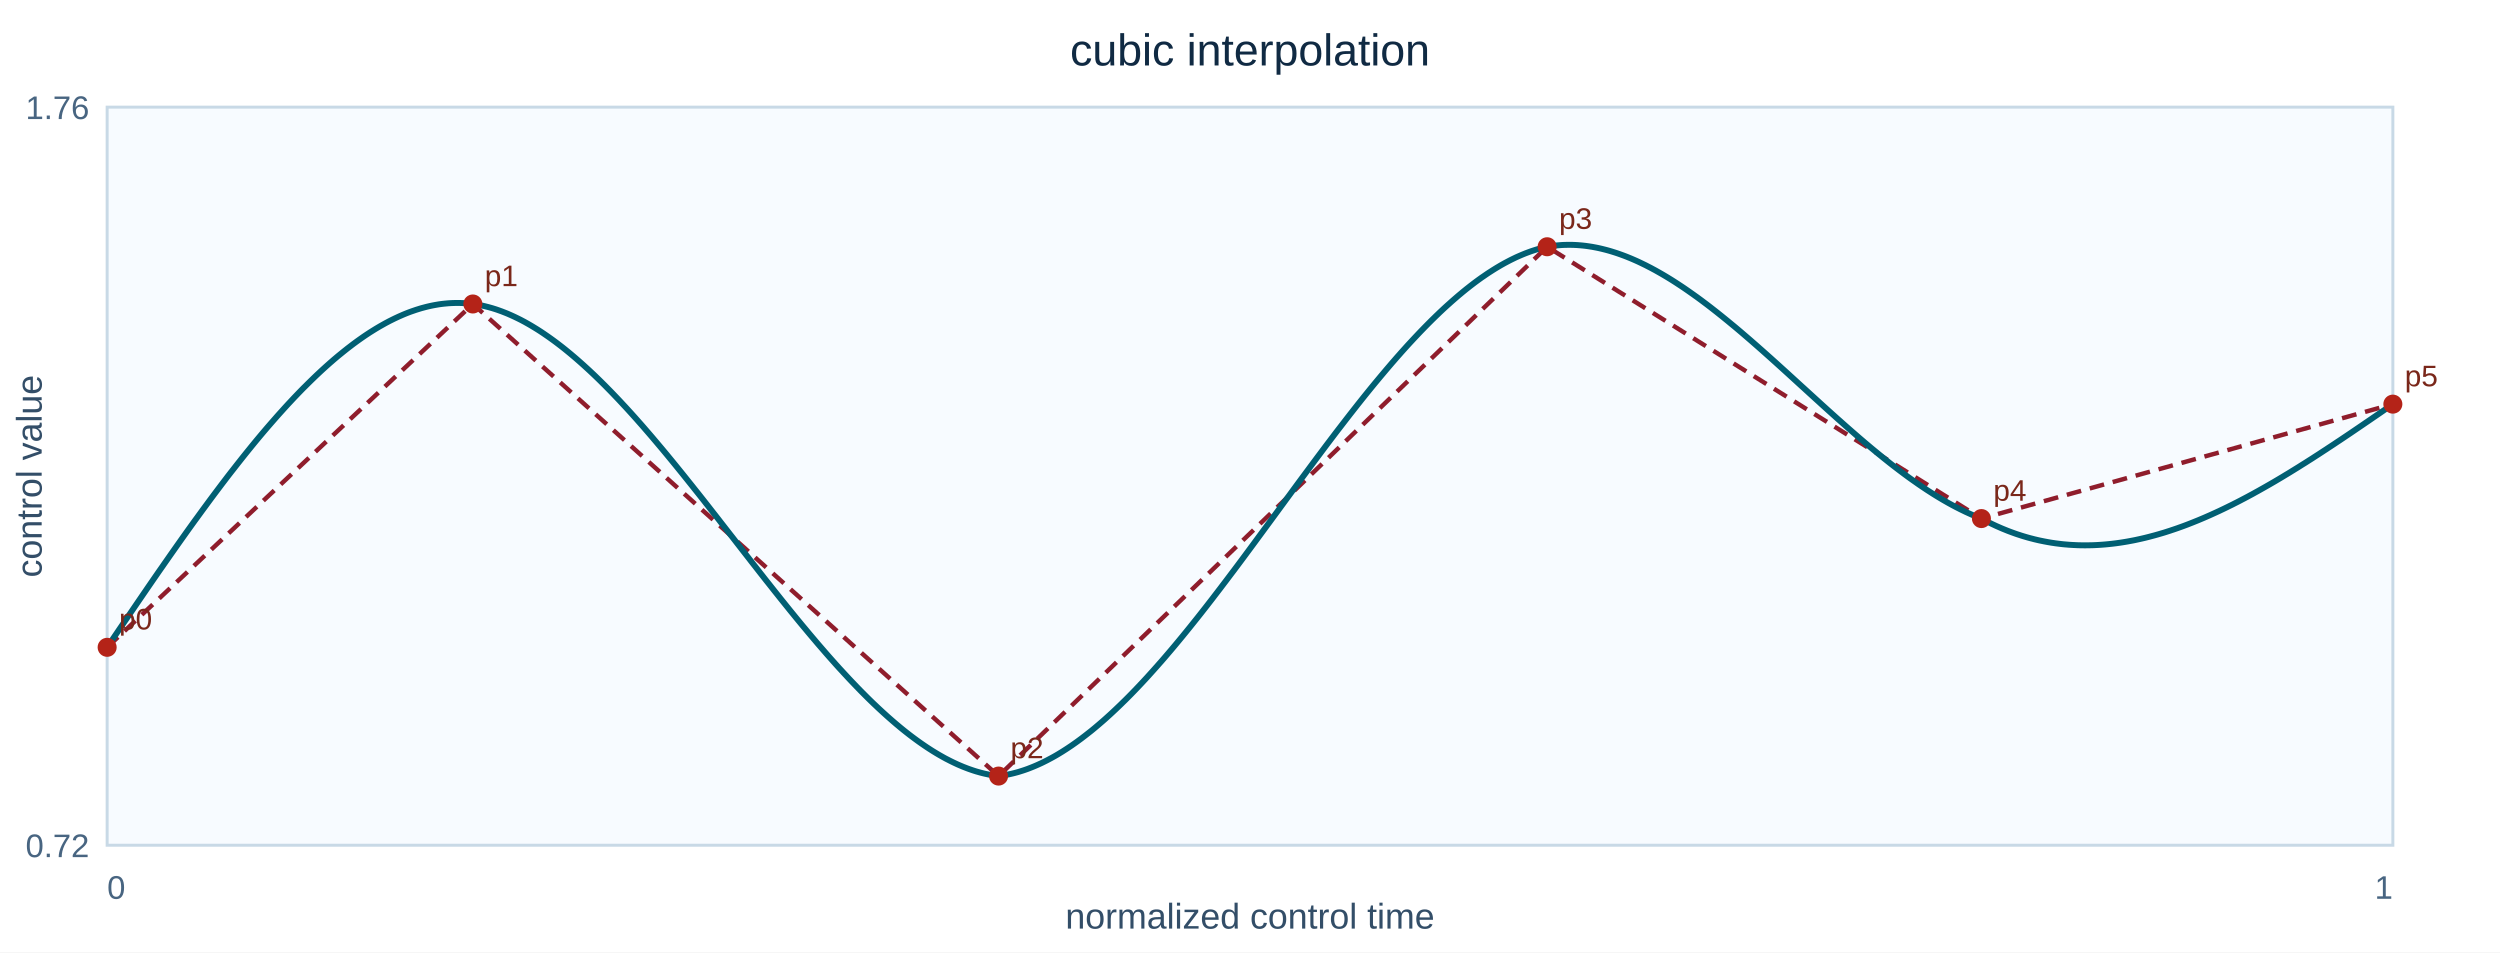
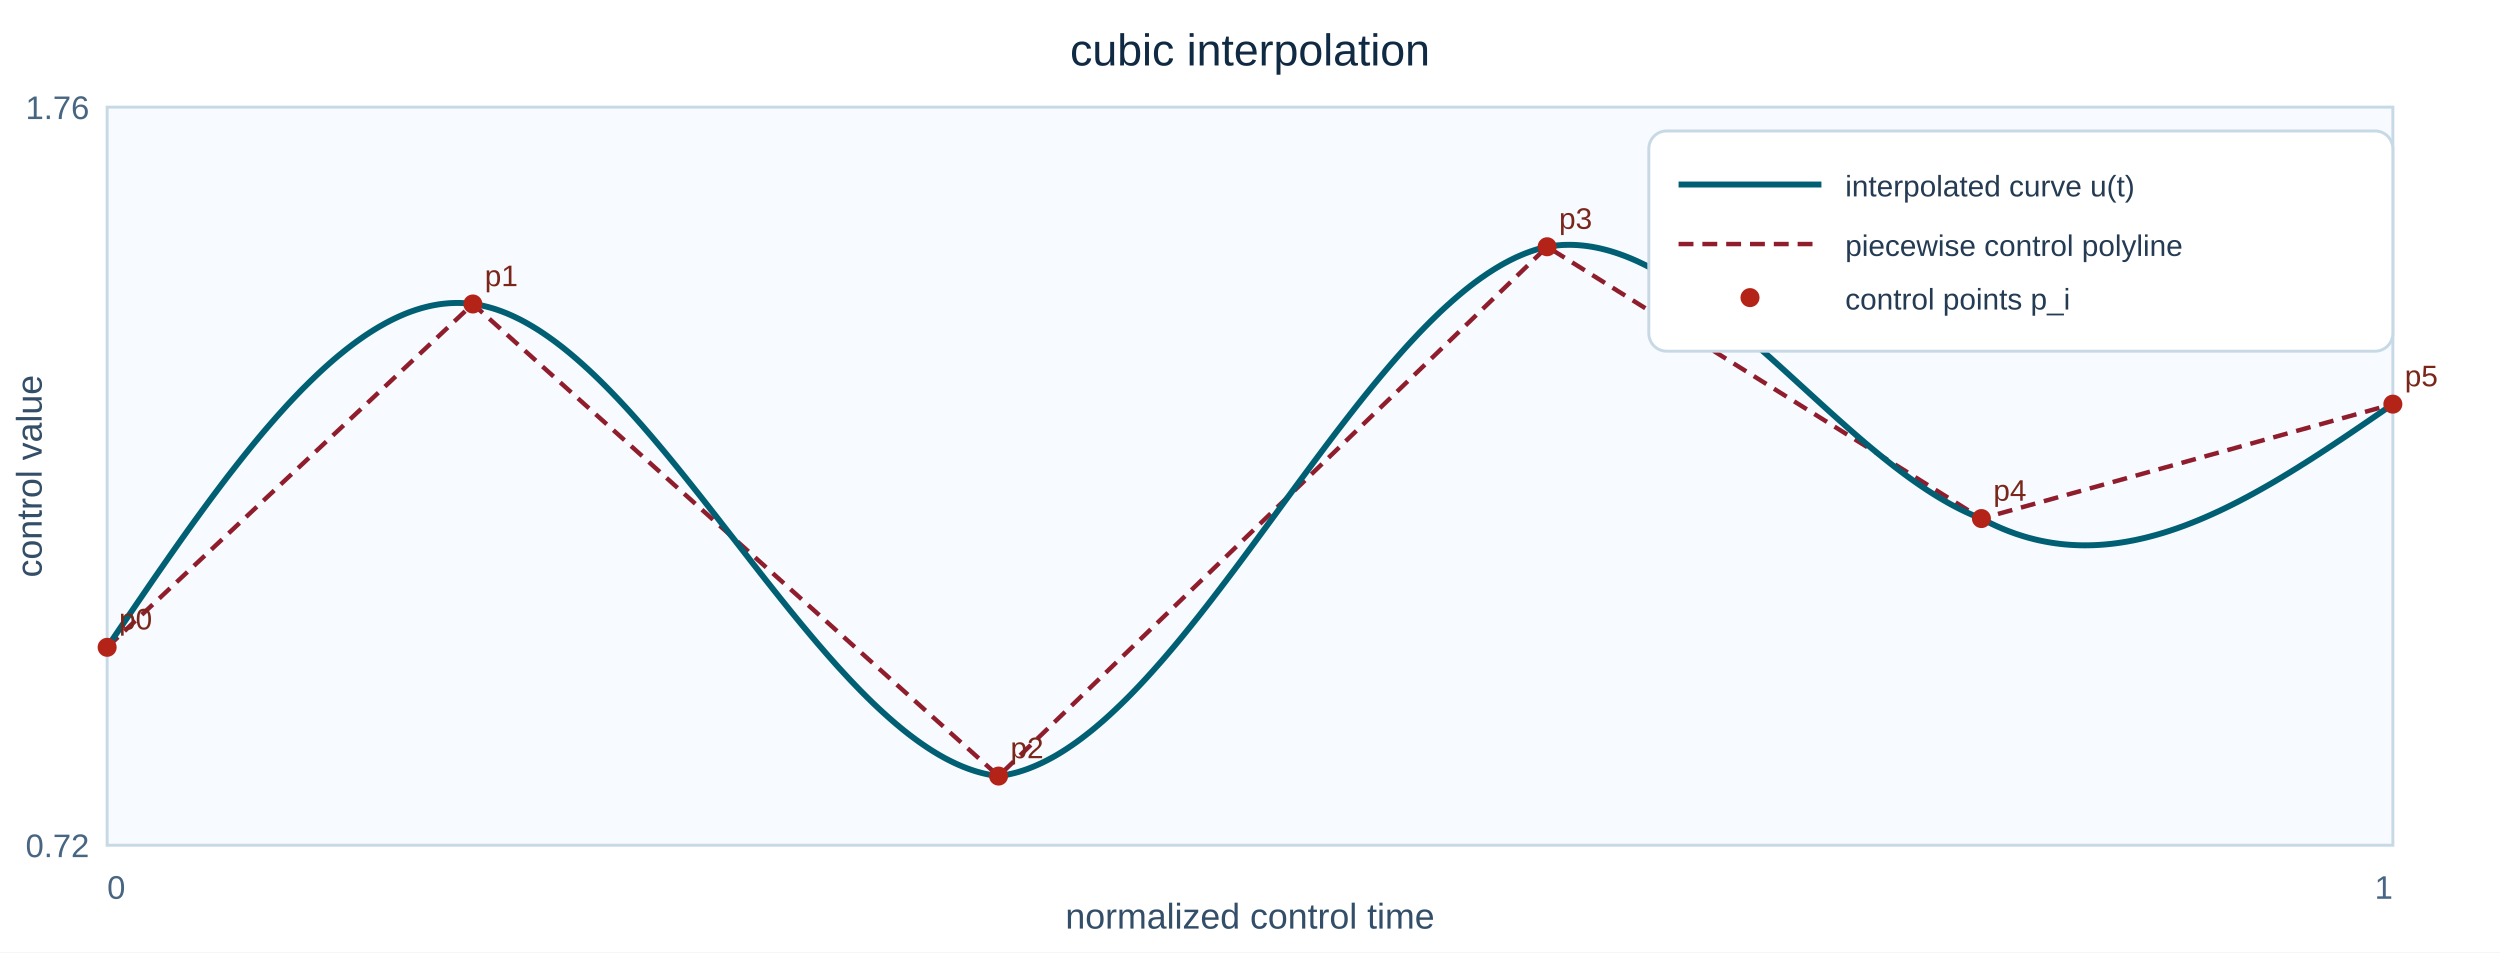
<svg xmlns="http://www.w3.org/2000/svg" width="840" height="320" viewBox="0 0 840 320">
  <rect x="0" y="0" width="840" height="320" fill="#ffffff" />
  <rect x="36" y="36" width="768" height="248" fill="#f7fbff" stroke="#c8d9e6" />
  <polyline fill="none" stroke="#8f1d2c" stroke-width="1.5" stroke-dasharray="5 3" points="36.00,217.50 158.88,102.14 335.52,260.76 519.84,82.91 665.76,174.24 804.00,135.79" />
  <polyline fill="none" stroke="#005f73" stroke-width="2" points="36.00,217.50 36.64,216.56 37.28,215.61 37.92,214.67 38.56,213.72 39.20,212.78 39.84,211.83 40.48,210.89 41.12,209.95 41.76,209.00 42.41,208.06 43.05,207.12 43.69,206.18 44.33,205.24 44.97,204.30 45.61,203.36 46.25,202.42 46.89,201.48 47.53,200.55 48.17,199.61 48.81,198.68 49.45,197.74 50.09,196.81 50.73,195.88 51.37,194.95 52.01,194.02 52.65,193.10 53.29,192.17 53.93,191.25 54.58,190.33 55.22,189.40 55.86,188.49 56.50,187.57 57.14,186.65 57.78,185.74 58.42,184.83 59.06,183.92 59.70,183.01 60.34,182.11 60.98,181.20 61.62,180.30 62.26,179.40 62.90,178.50 63.54,177.61 64.18,176.72 64.82,175.83 65.46,174.94 66.11,174.06 66.75,173.18 67.39,172.30 68.03,171.42 68.67,170.55 69.31,169.68 69.95,168.81 70.59,167.94 71.23,167.08 71.87,166.22 72.51,165.37 73.15,164.52 73.79,163.67 74.43,162.82 75.07,161.98 75.71,161.14 76.35,160.30 76.99,159.47 77.63,158.64 78.28,157.82 78.92,157.00 79.56,156.18 80.20,155.37 80.84,154.56 81.48,153.75 82.12,152.95 82.76,152.15 83.40,151.36 84.04,150.57 84.68,149.78 85.32,149.00 85.96,148.22 86.60,147.45 87.24,146.68 87.88,145.92 88.52,145.16 89.16,144.41 89.80,143.66 90.45,142.91 91.09,142.17 91.73,141.44 92.37,140.71 93.01,139.98 93.65,139.26 94.29,138.55 94.93,137.84 95.57,137.13 96.21,136.43 96.85,135.73 97.49,135.05 98.13,134.36 98.77,133.68 99.41,133.01 100.05,132.34 100.69,131.68 101.33,131.02 101.97,130.37 102.62,129.73 103.26,129.09 103.90,128.46 104.54,127.83 105.18,127.21 105.82,126.59 106.46,125.98 107.10,125.38 107.74,124.78 108.38,124.19 109.02,123.61 109.66,123.03 110.30,122.46 110.94,121.89 111.58,121.34 112.22,120.78 112.86,120.24 113.50,119.70 114.15,119.17 114.79,118.65 115.43,118.13 116.07,117.62 116.71,117.11 117.35,116.62 117.99,116.13 118.63,115.64 119.27,115.17 119.91,114.70 120.55,114.24 121.19,113.79 121.83,113.34 122.47,112.90 123.11,112.47 123.75,112.05 124.39,111.63 125.03,111.23 125.67,110.83 126.32,110.43 126.96,110.05 127.60,109.67 128.24,109.31 128.88,108.95 129.52,108.59 130.16,108.25 130.80,107.91 131.44,107.59 132.08,107.27 132.72,106.96 133.36,106.66 134.00,106.36 134.64,106.08 135.28,105.80 135.92,105.53 136.56,105.27 137.20,105.02 137.84,104.78 138.49,104.55 139.13,104.33 139.77,104.11 140.41,103.91 141.05,103.71 141.69,103.52 142.33,103.35 142.97,103.18 143.61,103.02 144.25,102.87 144.89,102.73 145.53,102.60 146.17,102.48 146.81,102.37 147.45,102.26 148.09,102.17 148.73,102.09 149.37,102.02 150.02,101.96 150.66,101.90 151.30,101.86 151.94,101.83 152.58,101.81 153.22,101.79 153.86,101.79 154.50,101.80 155.14,101.82 155.78,101.85 156.42,101.89 157.06,101.94 157.70,102.00 158.34,102.07 158.98,102.15 159.62,102.25 160.26,102.35 160.90,102.46 161.54,102.59 162.19,102.72 162.83,102.87 163.47,103.03 164.11,103.19 164.75,103.37 165.39,103.55 166.03,103.75 166.67,103.95 167.31,104.17 167.95,104.40 168.59,104.63 169.23,104.88 169.87,105.13 170.51,105.39 171.15,105.67 171.79,105.95 172.43,106.24 173.07,106.54 173.71,106.85 174.36,107.17 175.00,107.49 175.64,107.83 176.28,108.17 176.92,108.53 177.56,108.89 178.20,109.26 178.84,109.64 179.48,110.03 180.12,110.42 180.76,110.82 181.40,111.23 182.04,111.65 182.68,112.08 183.32,112.52 183.96,112.96 184.60,113.41 185.24,113.87 185.88,114.33 186.53,114.81 187.17,115.29 187.81,115.78 188.45,116.27 189.09,116.77 189.73,117.28 190.37,117.80 191.01,118.32 191.65,118.85 192.29,119.39 192.93,119.93 193.57,120.48 194.21,121.04 194.85,121.60 195.49,122.17 196.13,122.74 196.77,123.33 197.41,123.91 198.06,124.51 198.70,125.11 199.34,125.71 199.98,126.32 200.62,126.94 201.26,127.56 201.90,128.19 202.54,128.83 203.18,129.46 203.82,130.11 204.46,130.76 205.10,131.41 205.74,132.07 206.38,132.74 207.02,133.41 207.66,134.08 208.30,134.76 208.94,135.45 209.58,136.14 210.23,136.83 210.87,137.53 211.51,138.23 212.15,138.94 212.79,139.65 213.43,140.36 214.07,141.08 214.71,141.81 215.35,142.53 215.99,143.26 216.63,144.00 217.27,144.74 217.91,145.48 218.55,146.22 219.19,146.97 219.83,147.73 220.47,148.48 221.11,149.24 221.75,150.00 222.40,150.77 223.04,151.54 223.68,152.31 224.32,153.08 224.96,153.86 225.60,154.64 226.24,155.42 226.88,156.20 227.52,156.99 228.16,157.78 228.80,158.57 229.44,159.36 230.08,160.16 230.72,160.96 231.36,161.76 232.00,162.56 232.64,163.36 233.28,164.17 233.92,164.97 234.57,165.78 235.21,166.59 235.85,167.40 236.49,168.21 237.13,169.03 237.77,169.84 238.41,170.66 239.05,171.48 239.69,172.30 240.33,173.11 240.97,173.93 241.61,174.75 242.25,175.58 242.89,176.40 243.53,177.22 244.17,178.04 244.81,178.86 245.45,179.69 246.10,180.51 246.74,181.33 247.38,182.16 248.02,182.98 248.66,183.80 249.30,184.63 249.94,185.45 250.58,186.27 251.22,187.09 251.86,187.91 252.50,188.74 253.14,189.56 253.78,190.37 254.42,191.19 255.06,192.01 255.70,192.83 256.34,193.64 256.98,194.46 257.62,195.27 258.27,196.08 258.91,196.89 259.55,197.70 260.19,198.51 260.83,199.31 261.47,200.11 262.11,200.92 262.75,201.72 263.39,202.51 264.03,203.31 264.67,204.10 265.31,204.90 265.95,205.69 266.59,206.47 267.23,207.26 267.87,208.04 268.51,208.82 269.15,209.60 269.79,210.37 270.44,211.14 271.08,211.91 271.72,212.68 272.36,213.44 273.00,214.20 273.64,214.95 274.28,215.71 274.92,216.46 275.56,217.20 276.20,217.94 276.84,218.68 277.48,219.42 278.12,220.15 278.76,220.88 279.40,221.60 280.04,222.32 280.68,223.04 281.32,223.75 281.96,224.46 282.61,225.16 283.25,225.86 283.89,226.55 284.53,227.24 285.17,227.93 285.81,228.61 286.45,229.28 287.09,229.95 287.73,230.62 288.37,231.28 289.01,231.94 289.65,232.59 290.29,233.23 290.93,233.87 291.57,234.51 292.21,235.14 292.85,235.76 293.49,236.38 294.14,236.99 294.78,237.60 295.42,238.20 296.06,238.79 296.70,239.38 297.34,239.96 297.98,240.54 298.62,241.11 299.26,241.67 299.90,242.23 300.54,242.78 301.18,243.33 301.82,243.86 302.46,244.40 303.10,244.92 303.74,245.44 304.38,245.95 305.02,246.45 305.66,246.95 306.31,247.44 306.95,247.92 307.59,248.39 308.23,248.86 308.87,249.32 309.51,249.77 310.15,250.21 310.79,250.65 311.43,251.08 312.07,251.50 312.71,251.91 313.35,252.32 313.99,252.71 314.63,253.10 315.27,253.48 315.91,253.85 316.55,254.21 317.19,254.57 317.83,254.92 318.48,255.25 319.12,255.58 319.76,255.90 320.40,256.21 321.04,256.51 321.68,256.81 322.32,257.09 322.96,257.36 323.60,257.63 324.24,257.88 324.88,258.13 325.52,258.37 326.16,258.59 326.80,258.81 327.44,259.02 328.08,259.22 328.72,259.40 329.36,259.58 330.01,259.75 330.65,259.91 331.29,260.05 331.93,260.19 332.57,260.32 333.21,260.43 333.85,260.54 334.49,260.63 335.13,260.72 335.77,260.73 336.41,260.64 337.05,260.54 337.69,260.43 338.33,260.31 338.97,260.18 339.61,260.04 340.25,259.89 340.89,259.73 341.53,259.56 342.18,259.38 342.82,259.18 343.46,258.98 344.10,258.77 344.74,258.55 345.38,258.32 346.02,258.07 346.66,257.82 347.30,257.56 347.94,257.29 348.58,257.01 349.22,256.72 349.86,256.43 350.50,256.12 351.14,255.80 351.78,255.48 352.42,255.14 353.06,254.80 353.70,254.45 354.35,254.09 354.99,253.72 355.63,253.34 356.27,252.95 356.91,252.56 357.55,252.15 358.19,251.74 358.83,251.32 359.47,250.89 360.11,250.46 360.75,250.01 361.39,249.56 362.03,249.10 362.67,248.63 363.31,248.16 363.95,247.67 364.59,247.18 365.23,246.68 365.87,246.18 366.52,245.67 367.16,245.15 367.80,244.62 368.44,244.08 369.08,243.54 369.72,242.99 370.36,242.44 371.00,241.88 371.64,241.31 372.28,240.73 372.92,240.15 373.56,239.56 374.20,238.96 374.84,238.36 375.48,237.75 376.12,237.14 376.76,236.52 377.40,235.89 378.05,235.26 378.69,234.62 379.33,233.98 379.97,233.33 380.61,232.67 381.25,232.01 381.89,231.34 382.53,230.67 383.17,229.99 383.81,229.31 384.45,228.62 385.09,227.93 385.73,227.23 386.37,226.52 387.01,225.81 387.65,225.10 388.29,224.38 388.93,223.66 389.57,222.93 390.22,222.20 390.86,221.46 391.50,220.72 392.14,219.97 392.78,219.22 393.42,218.47 394.06,217.71 394.70,216.95 395.34,216.18 395.98,215.41 396.62,214.63 397.26,213.86 397.90,213.07 398.54,212.29 399.18,211.50 399.82,210.71 400.46,209.91 401.10,209.11 401.74,208.31 402.39,207.50 403.03,206.69 403.67,205.88 404.31,205.06 404.95,204.25 405.59,203.43 406.23,202.60 406.87,201.78 407.51,200.95 408.15,200.11 408.79,199.28 409.43,198.44 410.07,197.61 410.71,196.76 411.35,195.92 411.99,195.08 412.63,194.23 413.27,193.38 413.91,192.53 414.56,191.68 415.20,190.82 415.84,189.97 416.48,189.11 417.12,188.25 417.76,187.39 418.40,186.53 419.04,185.66 419.68,184.80 420.32,183.93 420.96,183.07 421.60,182.20 422.24,181.33 422.88,180.46 423.52,179.59 424.16,178.72 424.80,177.85 425.44,176.98 426.09,176.10 426.73,175.23 427.37,174.36 428.01,173.48 428.65,172.61 429.29,171.74 429.93,170.86 430.57,169.99 431.21,169.12 431.85,168.24 432.49,167.37 433.13,166.50 433.77,165.63 434.41,164.75 435.05,163.88 435.69,163.01 436.33,162.14 436.97,161.27 437.61,160.41 438.26,159.54 438.90,158.67 439.54,157.81 440.18,156.94 440.82,156.08 441.46,155.22 442.10,154.36 442.74,153.50 443.38,152.65 444.02,151.79 444.66,150.94 445.30,150.08 445.94,149.23 446.58,148.39 447.22,147.54 447.86,146.70 448.50,145.85 449.14,145.01 449.78,144.18 450.43,143.34 451.07,142.51 451.71,141.68 452.35,140.85 452.99,140.03 453.63,139.20 454.27,138.39 454.91,137.57 455.55,136.76 456.19,135.94 456.83,135.14 457.47,134.33 458.11,133.53 458.75,132.73 459.39,131.94 460.03,131.15 460.67,130.36 461.31,129.58 461.95,128.80 462.60,128.02 463.24,127.25 463.88,126.48 464.52,125.72 465.16,124.96 465.80,124.20 466.44,123.45 467.08,122.70 467.72,121.95 468.36,121.22 469.00,120.48 469.64,119.75 470.28,119.03 470.92,118.30 471.56,117.59 472.20,116.88 472.84,116.17 473.48,115.47 474.13,114.77 474.77,114.08 475.41,113.40 476.05,112.72 476.69,112.04 477.33,111.37 477.97,110.71 478.61,110.05 479.25,109.40 479.89,108.75 480.53,108.11 481.17,107.47 481.81,106.85 482.45,106.22 483.09,105.61 483.73,104.99 484.37,104.39 485.01,103.79 485.65,103.20 486.30,102.61 486.94,102.04 487.58,101.46 488.22,100.90 488.86,100.34 489.50,99.79 490.14,99.24 490.78,98.71 491.42,98.17 492.06,97.65 492.70,97.13 493.34,96.63 493.98,96.12 494.62,95.63 495.26,95.14 495.90,94.66 496.54,94.19 497.18,93.73 497.82,93.27 498.47,92.83 499.11,92.39 499.75,91.95 500.39,91.53 501.03,91.12 501.67,90.71 502.31,90.31 502.95,89.92 503.59,89.54 504.23,89.16 504.87,88.80 505.51,88.44 506.15,88.10 506.79,87.76 507.43,87.43 508.07,87.11 508.71,86.80 509.35,86.49 509.99,86.20 510.64,85.92 511.28,85.64 511.92,85.38 512.56,85.12 513.20,84.88 513.84,84.64 514.48,84.41 515.12,84.20 515.76,83.99 516.40,83.79 517.04,83.61 517.68,83.43 518.32,83.27 518.96,83.11 519.60,82.96 520.24,82.84 520.88,82.74 521.52,82.65 522.17,82.56 522.81,82.49 523.45,82.43 524.09,82.38 524.73,82.33 525.37,82.30 526.01,82.28 526.65,82.27 527.29,82.26 527.93,82.27 528.57,82.28 529.21,82.31 529.85,82.34 530.49,82.39 531.13,82.44 531.77,82.50 532.41,82.57 533.05,82.65 533.69,82.74 534.34,82.84 534.98,82.94 535.62,83.06 536.26,83.18 536.90,83.31 537.54,83.45 538.18,83.60 538.82,83.76 539.46,83.92 540.10,84.09 540.74,84.27 541.38,84.46 542.02,84.66 542.66,84.86 543.30,85.07 543.94,85.29 544.58,85.52 545.22,85.75 545.86,85.99 546.51,86.24 547.15,86.50 547.79,86.76 548.43,87.03 549.07,87.31 549.71,87.59 550.35,87.88 550.99,88.18 551.63,88.49 552.27,88.80 552.91,89.11 553.55,89.44 554.19,89.77 554.83,90.10 555.47,90.45 556.11,90.79 556.75,91.15 557.39,91.51 558.04,91.88 558.68,92.25 559.32,92.63 559.96,93.01 560.60,93.40 561.24,93.79 561.88,94.19 562.52,94.60 563.16,95.01 563.80,95.43 564.44,95.85 565.08,96.27 565.72,96.70 566.36,97.14 567.00,97.58 567.64,98.03 568.28,98.48 568.92,98.93 569.56,99.39 570.21,99.85 570.85,100.32 571.49,100.79 572.13,101.27 572.77,101.75 573.41,102.23 574.05,102.72 574.69,103.21 575.33,103.71 575.97,104.21 576.61,104.71 577.25,105.22 577.89,105.73 578.53,106.24 579.17,106.76 579.81,107.28 580.45,107.80 581.09,108.33 581.73,108.86 582.38,109.39 583.02,109.92 583.66,110.46 584.30,111.00 584.94,111.54 585.58,112.09 586.22,112.64 586.86,113.19 587.50,113.74 588.14,114.29 588.78,114.85 589.42,115.41 590.06,115.97 590.70,116.53 591.34,117.10 591.98,117.66 592.62,118.23 593.26,118.80 593.90,119.37 594.55,119.95 595.19,120.52 595.83,121.10 596.47,121.67 597.11,122.25 597.75,122.83 598.39,123.41 599.03,123.99 599.67,124.57 600.31,125.15 600.95,125.73 601.59,126.32 602.23,126.90 602.87,127.49 603.51,128.07 604.15,128.66 604.79,129.24 605.43,129.83 606.08,130.41 606.72,131.00 607.36,131.58 608.00,132.17 608.64,132.75 609.28,133.33 609.92,133.92 610.56,134.50 611.20,135.08 611.84,135.67 612.48,136.25 613.12,136.83 613.76,137.41 614.40,137.99 615.04,138.56 615.68,139.14 616.32,139.71 616.96,140.29 617.60,140.86 618.25,141.43 618.89,142.00 619.53,142.57 620.17,143.14 620.81,143.70 621.45,144.26 622.09,144.82 622.73,145.38 623.37,145.94 624.01,146.49 624.65,147.05 625.29,147.60 625.93,148.14 626.57,148.69 627.21,149.23 627.85,149.77 628.49,150.31 629.13,150.84 629.77,151.37 630.42,151.90 631.06,152.43 631.70,152.95 632.34,153.47 632.98,153.99 633.62,154.50 634.26,155.01 634.90,155.52 635.54,156.02 636.18,156.52 636.82,157.01 637.46,157.50 638.10,157.99 638.74,158.47 639.38,158.95 640.02,159.43 640.66,159.90 641.30,160.37 641.94,160.83 642.59,161.29 643.23,161.74 643.87,162.19 644.51,162.64 645.15,163.08 645.79,163.51 646.43,163.94 647.07,164.37 647.71,164.79 648.35,165.20 648.99,165.61 649.63,166.02 650.27,166.42 650.91,166.81 651.55,167.20 652.19,167.58 652.83,167.96 653.47,168.33 654.12,168.70 654.76,169.06 655.40,169.41 656.04,169.76 656.68,170.10 657.32,170.44 657.96,170.76 658.60,171.09 659.24,171.40 659.88,171.71 660.52,172.02 661.16,172.31 661.80,172.60 662.44,172.89 663.08,173.16 663.72,173.43 664.36,173.69 665.00,173.95 665.64,174.20 666.29,174.52 666.93,174.86 667.57,175.19 668.21,175.51 668.85,175.83 669.49,176.14 670.13,176.44 670.77,176.74 671.41,177.02 672.05,177.30 672.69,177.58 673.33,177.84 673.97,178.10 674.61,178.36 675.25,178.60 675.89,178.84 676.53,179.07 677.17,179.30 677.81,179.52 678.46,179.73 679.10,179.94 679.74,180.14 680.38,180.33 681.02,180.52 681.66,180.70 682.30,180.87 682.94,181.03 683.58,181.20 684.22,181.35 684.86,181.50 685.50,181.64 686.14,181.77 686.78,181.90 687.42,182.02 688.06,182.14 688.70,182.25 689.34,182.36 689.98,182.45 690.63,182.55 691.27,182.63 691.91,182.71 692.55,182.79 693.19,182.86 693.83,182.92 694.47,182.97 695.11,183.03 695.75,183.07 696.39,183.11 697.03,183.14 697.67,183.17 698.31,183.20 698.95,183.21 699.59,183.22 700.23,183.23 700.87,183.23 701.51,183.22 702.16,183.21 702.80,183.20 703.44,183.18 704.08,183.15 704.72,183.12 705.36,183.08 706.00,183.04 706.64,182.99 707.28,182.94 707.92,182.88 708.56,182.82 709.20,182.75 709.84,182.68 710.48,182.60 711.12,182.52 711.76,182.43 712.40,182.34 713.04,182.24 713.68,182.14 714.33,182.03 714.97,181.92 715.61,181.80 716.25,181.68 716.89,181.56 717.53,181.43 718.17,181.29 718.81,181.15 719.45,181.01 720.09,180.86 720.73,180.71 721.37,180.55 722.01,180.39 722.65,180.22 723.29,180.05 723.93,179.88 724.57,179.70 725.21,179.52 725.85,179.33 726.50,179.14 727.14,178.95 727.78,178.75 728.42,178.54 729.06,178.34 729.70,178.12 730.34,177.91 730.98,177.69 731.62,177.47 732.26,177.24 732.90,177.01 733.54,176.78 734.18,176.54 734.82,176.30 735.46,176.05 736.10,175.80 736.74,175.55 737.38,175.29 738.03,175.03 738.67,174.77 739.31,174.50 739.95,174.23 740.59,173.96 741.23,173.68 741.87,173.40 742.51,173.12 743.15,172.83 743.79,172.54 744.43,172.25 745.07,171.95 745.71,171.66 746.35,171.35 746.99,171.05 747.63,170.74 748.27,170.43 748.91,170.11 749.55,169.80 750.20,169.48 750.84,169.15 751.48,168.83 752.12,168.50 752.76,168.17 753.40,167.83 754.04,167.50 754.68,167.16 755.32,166.82 755.96,166.47 756.60,166.13 757.24,165.78 757.88,165.42 758.52,165.07 759.16,164.71 759.80,164.35 760.44,163.99 761.08,163.63 761.72,163.26 762.37,162.89 763.01,162.52 763.65,162.15 764.29,161.78 764.93,161.40 765.57,161.02 766.21,160.64 766.85,160.26 767.49,159.87 768.13,159.48 768.77,159.10 769.41,158.71 770.05,158.31 770.69,157.92 771.33,157.52 771.97,157.13 772.61,156.73 773.25,156.32 773.89,155.92 774.54,155.52 775.18,155.11 775.82,154.70 776.46,154.30 777.10,153.89 777.74,153.47 778.38,153.06 779.02,152.65 779.66,152.23 780.30,151.81 780.94,151.39 781.58,150.98 782.22,150.55 782.86,150.13 783.50,149.71 784.14,149.29 784.78,148.86 785.42,148.43 786.07,148.01 786.71,147.58 787.35,147.15 787.99,146.72 788.63,146.29 789.27,145.86 789.91,145.43 790.55,144.99 791.19,144.56 791.83,144.12 792.47,143.69 793.11,143.25 793.75,142.82 794.39,142.38 795.03,141.94 795.67,141.51 796.31,141.07 796.95,140.63 797.59,140.19 798.24,139.75 798.88,139.31 799.52,138.87 800.16,138.43 800.80,137.99 801.44,137.55 802.08,137.11 802.72,136.67 803.36,136.23 804.00,135.79" />
  <circle cx="36.00" cy="217.50" r="3.2" fill="#b42318" />
  <text x="40.00" y="211.50" font-family="Arial, Helvetica, sans-serif" font-size="10" fill="#7a271a">p0</text>
  <circle cx="158.88" cy="102.14" r="3.2" fill="#b42318" />
  <text x="162.88" y="96.14" font-family="Arial, Helvetica, sans-serif" font-size="10" fill="#7a271a">p1</text>
  <circle cx="335.52" cy="260.76" r="3.2" fill="#b42318" />
  <text x="339.52" y="254.76" font-family="Arial, Helvetica, sans-serif" font-size="10" fill="#7a271a">p2</text>
  <circle cx="519.84" cy="82.91" r="3.2" fill="#b42318" />
  <text x="523.84" y="76.91" font-family="Arial, Helvetica, sans-serif" font-size="10" fill="#7a271a">p3</text>
  <circle cx="665.76" cy="174.24" r="3.2" fill="#b42318" />
  <text x="669.76" y="168.24" font-family="Arial, Helvetica, sans-serif" font-size="10" fill="#7a271a">p4</text>
  <circle cx="804.00" cy="135.79" r="3.2" fill="#b42318" />
  <text x="808.00" y="129.79" font-family="Arial, Helvetica, sans-serif" font-size="10" fill="#7a271a">p5</text>
+   <rect x="554" y="44" width="250" height="74" rx="6" ry="6" fill="#ffffff" stroke="#c8d9e6" />
+   <line x1="564" y1="62" x2="612" y2="62" stroke="#005f73" stroke-width="2" />
+   <text x="620" y="66" font-family="Arial, Helvetica, sans-serif" font-size="10" fill="#243b53">interpolated curve u(t)</text>
+   <line x1="564" y1="82" x2="612" y2="82" stroke="#8f1d2c" stroke-width="1.5" stroke-dasharray="5 3" />
+   <text x="620" y="86" font-family="Arial, Helvetica, sans-serif" font-size="10" fill="#243b53">piecewise control polyline</text>
+   <circle cx="588" cy="100" r="3.2" fill="#b42318" />
+   <text x="620" y="104" font-family="Arial, Helvetica, sans-serif" font-size="10" fill="#243b53">control points p_i</text>
  <text x="420.0" y="22" text-anchor="middle" font-family="Arial, Helvetica, sans-serif" font-size="15" fill="#102a43">cubic interpolation</text>
  <text x="420.0" y="312" text-anchor="middle" font-family="Arial, Helvetica, sans-serif" font-size="12" fill="#334e68">normalized control time</text>
  <text x="14" y="160.0" transform="rotate(-90 14,160.0)" text-anchor="middle" font-family="Arial, Helvetica, sans-serif" font-size="12" fill="#334e68">control value</text>
  <text x="36" y="302" font-family="Arial, Helvetica, sans-serif" font-size="11" fill="#486581">0</text>
  <text x="804" y="302" text-anchor="end" font-family="Arial, Helvetica, sans-serif" font-size="11" fill="#486581">1</text>
  <text x="30" y="40" text-anchor="end" font-family="Arial, Helvetica, sans-serif" font-size="11" fill="#486581">1.76</text>
  <text x="30" y="288" text-anchor="end" font-family="Arial, Helvetica, sans-serif" font-size="11" fill="#486581">0.72</text>
</svg>
